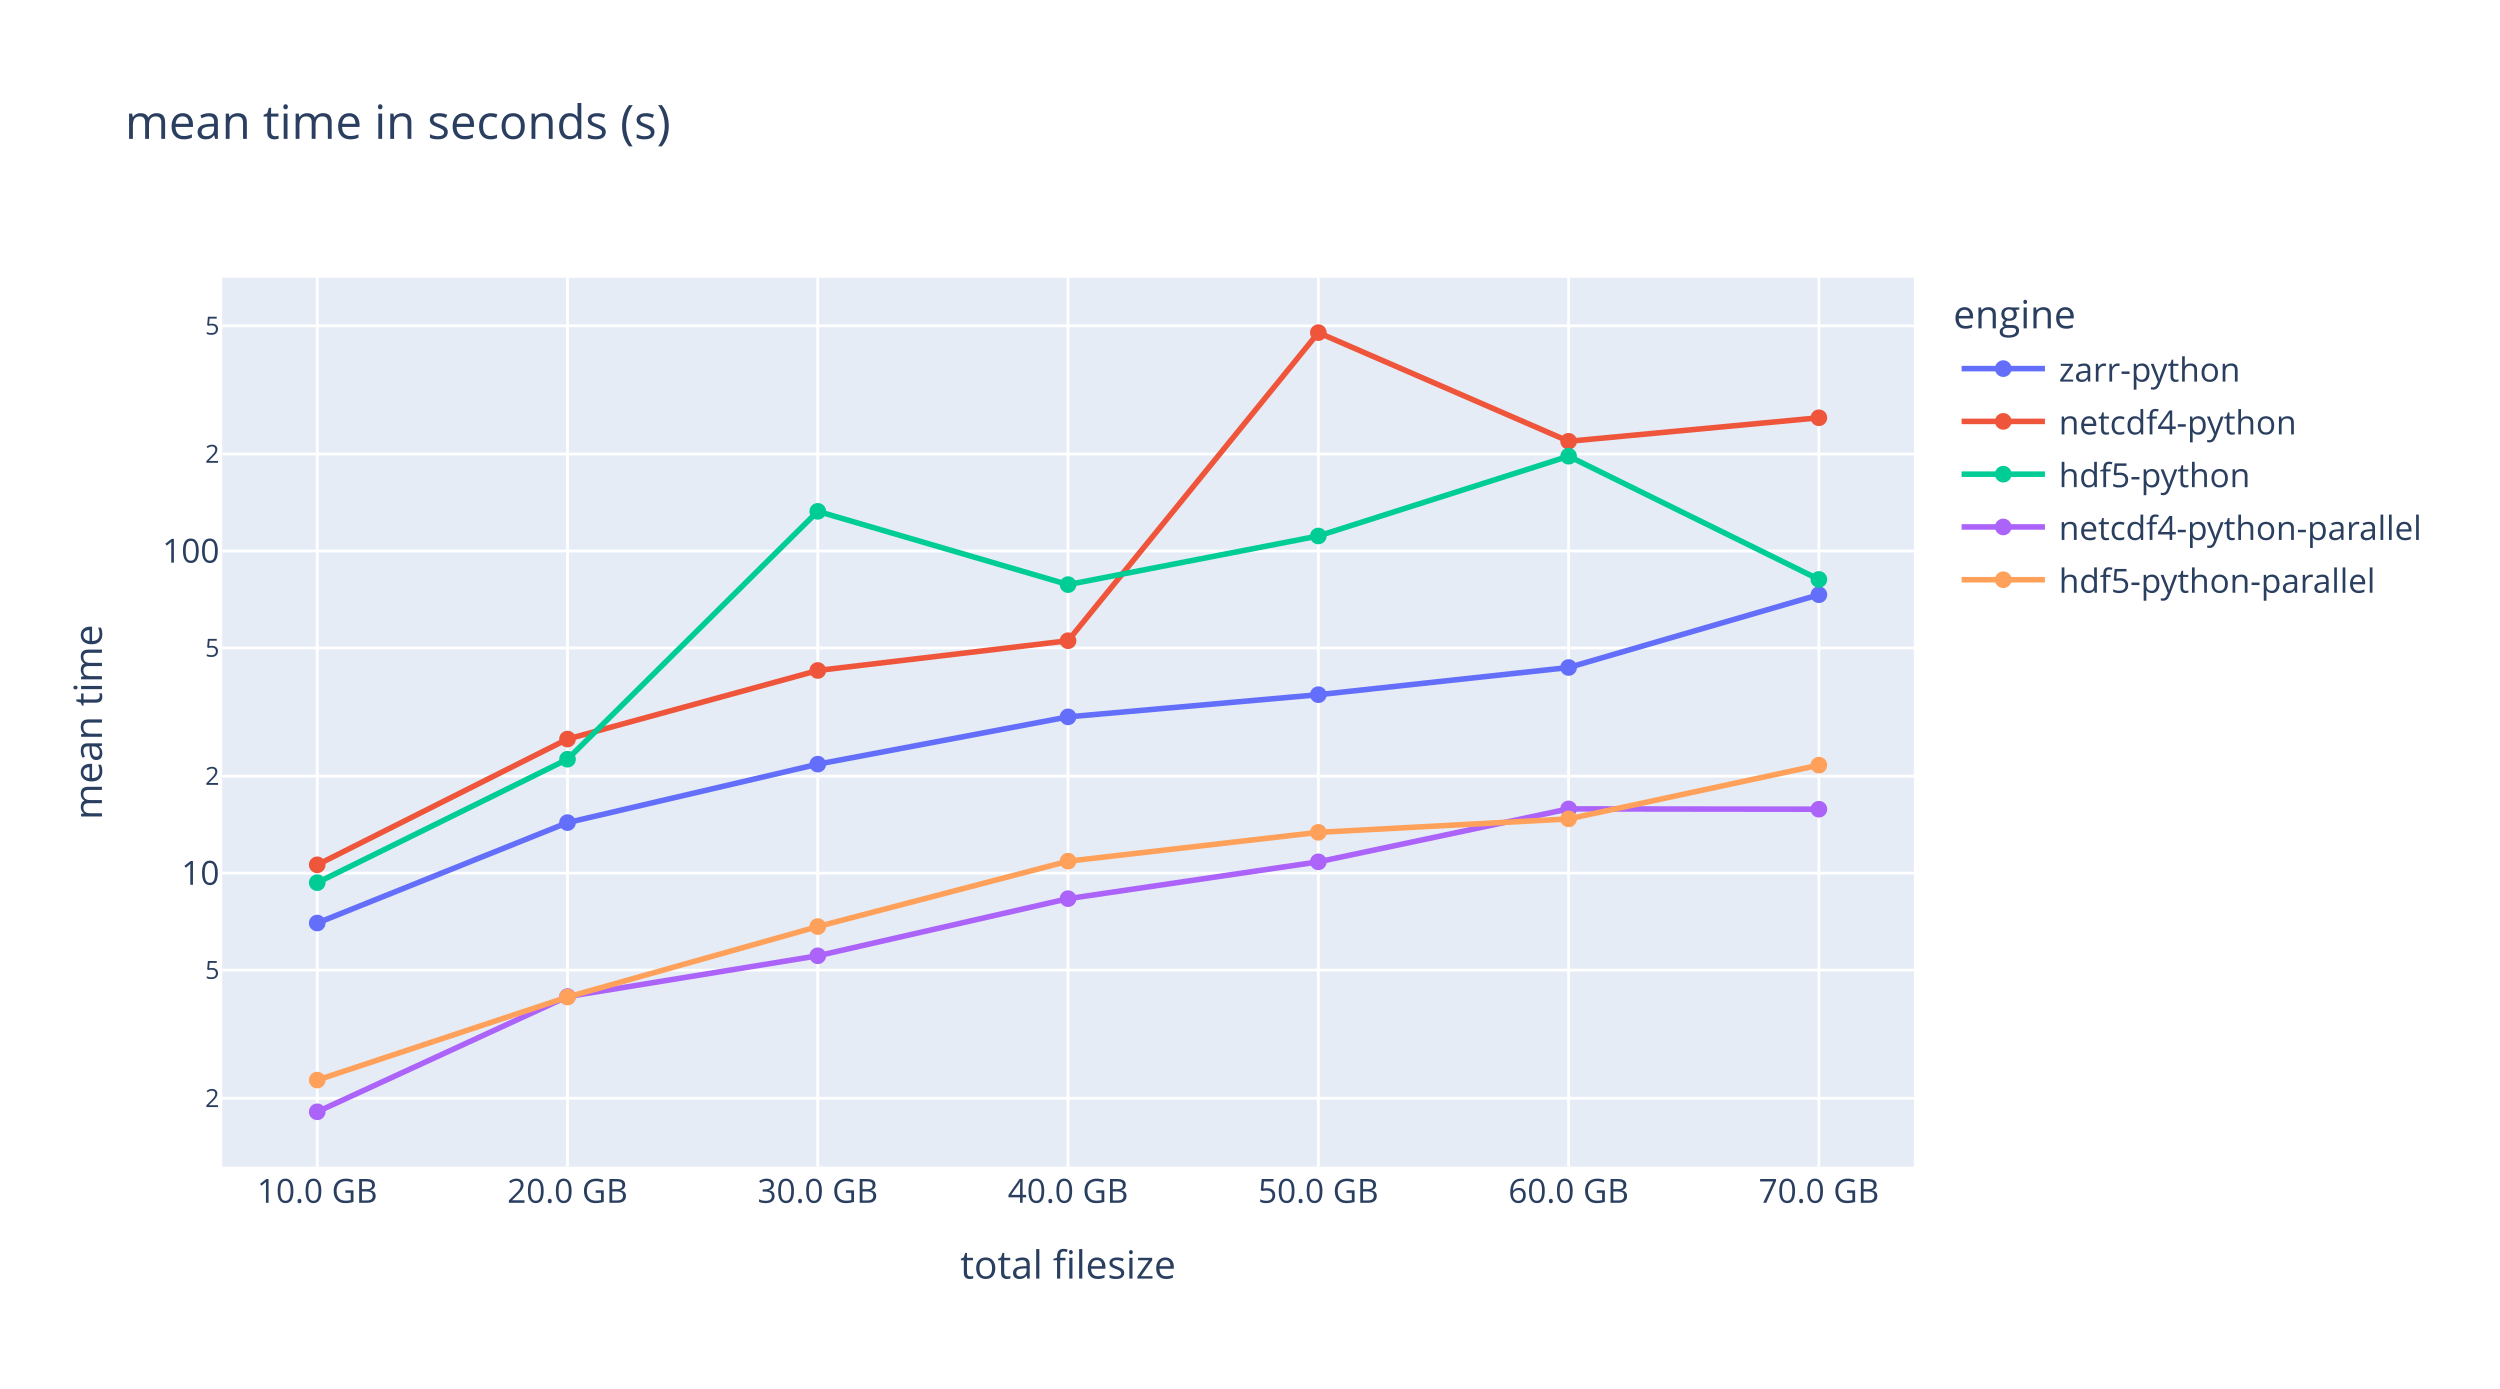
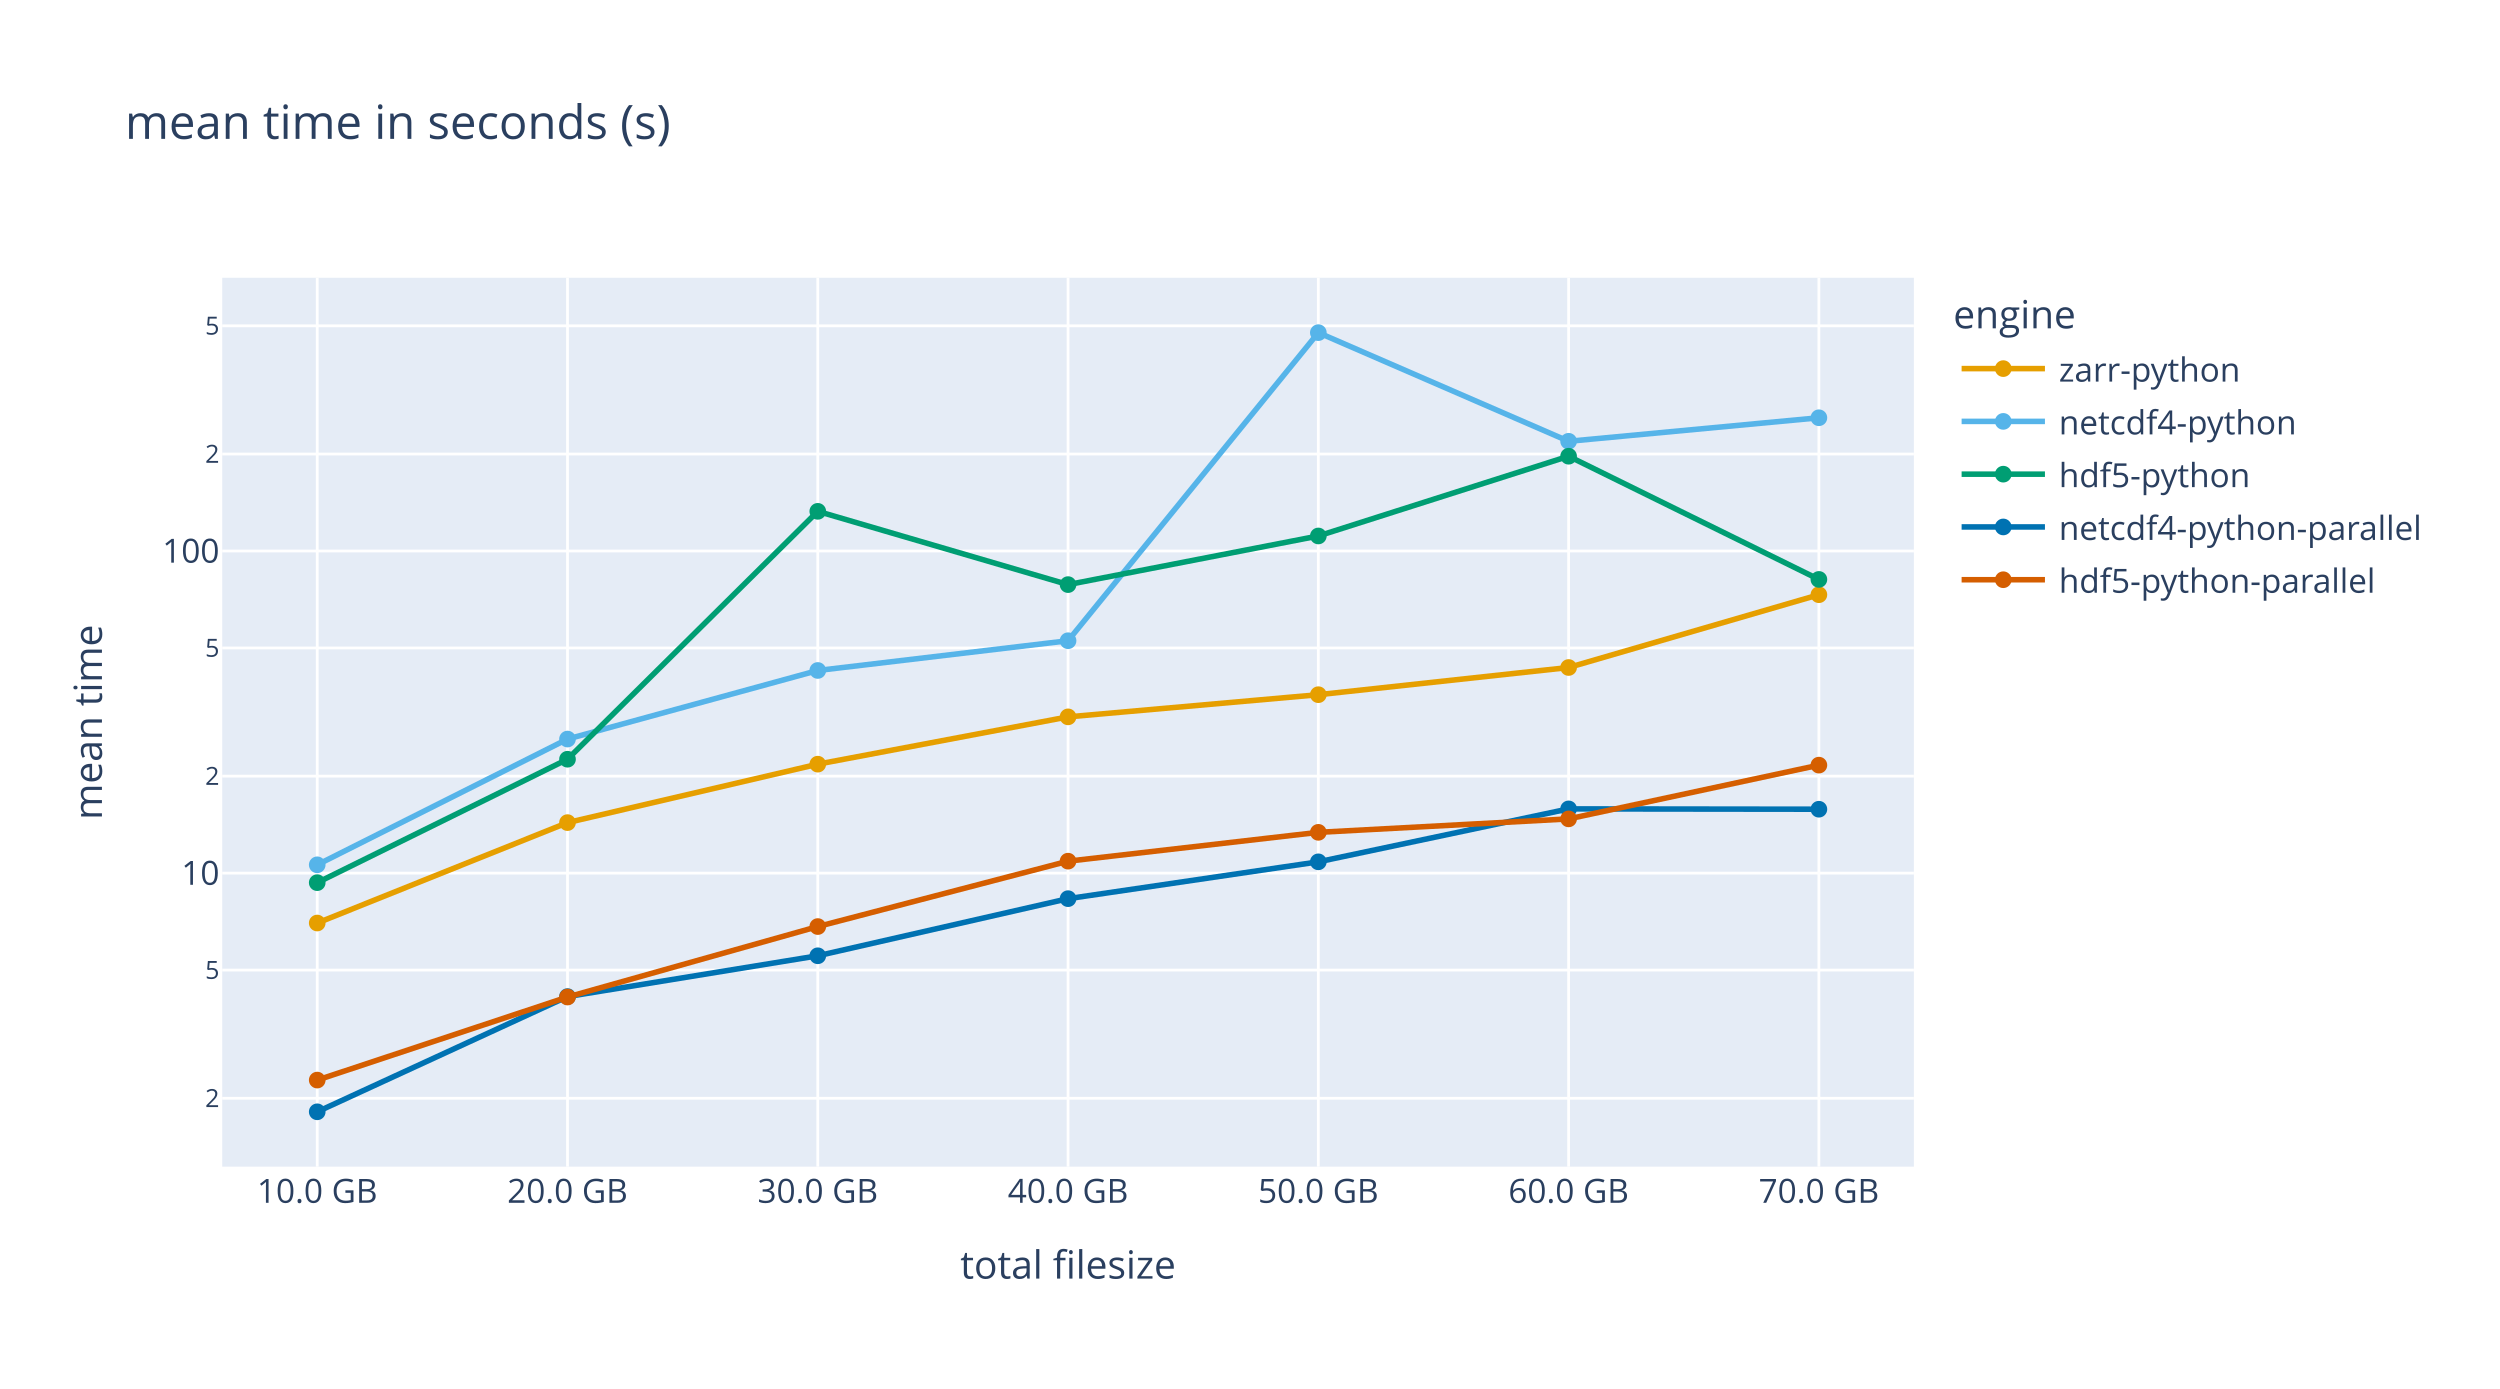
<svg xmlns="http://www.w3.org/2000/svg" class="main-svg" width="900" height="500" style="" viewBox="0 0 900 500">
  <rect x="0" y="0" width="900" height="500" style="fill: rgb(255, 255, 255); fill-opacity: 1;" />
-   <defs id="defs-25619c">
+   <defs id="defs-abe9ab">
    <g class="clips">
-       <clipPath id="clip25619cxyplot" class="plotclip">
+       <clipPath id="clipabe9abxyplot" class="plotclip">
        <rect width="609" height="320" />
      </clipPath>
-       <clipPath class="axesclip" id="clip25619cx">
+       <clipPath class="axesclip" id="clipabe9abx">
        <rect x="80" y="0" width="609" height="500" />
      </clipPath>
-       <clipPath class="axesclip" id="clip25619cy">
+       <clipPath class="axesclip" id="clipabe9aby">
        <rect x="0" y="100" width="900" height="320" />
      </clipPath>
-       <clipPath class="axesclip" id="clip25619cxy">
+       <clipPath class="axesclip" id="clipabe9abxy">
        <rect x="80" y="100" width="609" height="320" />
      </clipPath>
    </g>
    <g class="gradients" />
    <g class="patterns" />
  </defs>
  <g class="bglayer">
    <rect class="bg" x="80" y="100" width="609" height="320" style="fill: rgb(229, 236, 246); fill-opacity: 1; stroke-width: 0;" />
  </g>
  <g class="layer-below">
    <g class="imagelayer" />
    <g class="shapelayer" />
  </g>
  <g class="cartesianlayer">
    <g class="subplot xy">
      <g class="layer-subplot">
        <g class="shapelayer" />
        <g class="imagelayer" />
      </g>
      <g class="minor-gridlayer">
        <g class="x" />
        <g class="y" />
      </g>
      <g class="gridlayer">
        <g class="x">
          <path class="xgrid crisp" transform="translate(114.2,0)" d="M0,100v320" style="stroke: rgb(255, 255, 255); stroke-opacity: 1; stroke-width: 1px;" />
          <path class="xgrid crisp" transform="translate(204.3,0)" d="M0,100v320" style="stroke: rgb(255, 255, 255); stroke-opacity: 1; stroke-width: 1px;" />
          <path class="xgrid crisp" transform="translate(294.4,0)" d="M0,100v320" style="stroke: rgb(255, 255, 255); stroke-opacity: 1; stroke-width: 1px;" />
          <path class="xgrid crisp" transform="translate(384.5,0)" d="M0,100v320" style="stroke: rgb(255, 255, 255); stroke-opacity: 1; stroke-width: 1px;" />
          <path class="xgrid crisp" transform="translate(474.6,0)" d="M0,100v320" style="stroke: rgb(255, 255, 255); stroke-opacity: 1; stroke-width: 1px;" />
          <path class="xgrid crisp" transform="translate(564.7,0)" d="M0,100v320" style="stroke: rgb(255, 255, 255); stroke-opacity: 1; stroke-width: 1px;" />
          <path class="xgrid crisp" transform="translate(654.8,0)" d="M0,100v320" style="stroke: rgb(255, 255, 255); stroke-opacity: 1; stroke-width: 1px;" />
        </g>
        <g class="y">
          <path class="ygrid crisp" transform="translate(0,395.38)" d="M80,0h609" style="stroke: rgb(255, 255, 255); stroke-opacity: 1; stroke-width: 1px;" />
          <path class="ygrid crisp" transform="translate(0,349.23)" d="M80,0h609" style="stroke: rgb(255, 255, 255); stroke-opacity: 1; stroke-width: 1px;" />
          <path class="ygrid crisp" transform="translate(0,314.32)" d="M80,0h609" style="stroke: rgb(255, 255, 255); stroke-opacity: 1; stroke-width: 1px;" />
          <path class="ygrid crisp" transform="translate(0,279.41)" d="M80,0h609" style="stroke: rgb(255, 255, 255); stroke-opacity: 1; stroke-width: 1px;" />
          <path class="ygrid crisp" transform="translate(0,233.27)" d="M80,0h609" style="stroke: rgb(255, 255, 255); stroke-opacity: 1; stroke-width: 1px;" />
          <path class="ygrid crisp" transform="translate(0,198.36)" d="M80,0h609" style="stroke: rgb(255, 255, 255); stroke-opacity: 1; stroke-width: 1px;" />
          <path class="ygrid crisp" transform="translate(0,163.45)" d="M80,0h609" style="stroke: rgb(255, 255, 255); stroke-opacity: 1; stroke-width: 1px;" />
          <path class="ygrid crisp" transform="translate(0,117.3)" d="M80,0h609" style="stroke: rgb(255, 255, 255); stroke-opacity: 1; stroke-width: 1px;" />
        </g>
      </g>
      <g class="zerolinelayer" />
      <g class="layer-between">
        <g class="shapelayer" />
        <g class="imagelayer" />
      </g>
      <path class="xlines-below" />
      <path class="ylines-below" />
      <g class="overlines-below" />
      <g class="xaxislayer-below" />
      <g class="yaxislayer-below" />
      <g class="overaxes-below" />
      <g class="overplot">
-         <g class="xy" transform="translate(80,100)" clip-path="url(#clip25619cxyplot)">
+         <g class="xy" transform="translate(80,100)" clip-path="url(#clipabe9abxyplot)">
          <g class="scatterlayer mlayer">
-             <g class="trace scatter trace38edaf" style="stroke-miterlimit: 2; opacity: 1;">
-               <g class="fills" />
-               <g class="errorbars" />
-               <g class="lines">
-                 <path class="js-line" d="M34.2,232.29L124.3,196.14L214.4,175.1L304.5,158.07L394.6,150.09L484.7,140.3L574.8,114.1" style="vector-effect: none; fill: none; stroke: rgb(99, 110, 250); stroke-opacity: 1; stroke-width: 2px; opacity: 1;" />
-               </g>
-               <g class="points">
-                 <path class="point plotly-customdata" transform="translate(34.2,232.29)" d="M3,0A3,3 0 1,1 0,-3A3,3 0 0,1 3,0Z" style="opacity: 1; stroke-width: 0px; fill: rgb(99, 110, 250); fill-opacity: 1;" />
-                 <path class="point plotly-customdata" transform="translate(124.3,196.14)" d="M3,0A3,3 0 1,1 0,-3A3,3 0 0,1 3,0Z" style="opacity: 1; stroke-width: 0px; fill: rgb(99, 110, 250); fill-opacity: 1;" />
-                 <path class="point plotly-customdata" transform="translate(214.4,175.1)" d="M3,0A3,3 0 1,1 0,-3A3,3 0 0,1 3,0Z" style="opacity: 1; stroke-width: 0px; fill: rgb(99, 110, 250); fill-opacity: 1;" />
-                 <path class="point plotly-customdata" transform="translate(304.5,158.07)" d="M3,0A3,3 0 1,1 0,-3A3,3 0 0,1 3,0Z" style="opacity: 1; stroke-width: 0px; fill: rgb(99, 110, 250); fill-opacity: 1;" />
-                 <path class="point plotly-customdata" transform="translate(394.6,150.09)" d="M3,0A3,3 0 1,1 0,-3A3,3 0 0,1 3,0Z" style="opacity: 1; stroke-width: 0px; fill: rgb(99, 110, 250); fill-opacity: 1;" />
-                 <path class="point plotly-customdata" transform="translate(484.7,140.3)" d="M3,0A3,3 0 1,1 0,-3A3,3 0 0,1 3,0Z" style="opacity: 1; stroke-width: 0px; fill: rgb(99, 110, 250); fill-opacity: 1;" />
-                 <path class="point plotly-customdata" transform="translate(574.8,114.1)" d="M3,0A3,3 0 1,1 0,-3A3,3 0 0,1 3,0Z" style="opacity: 1; stroke-width: 0px; fill: rgb(99, 110, 250); fill-opacity: 1;" />
-               </g>
-               <g class="text" />
-             </g>
-             <g class="trace scatter trace89005c" style="stroke-miterlimit: 2; opacity: 1;">
-               <g class="fills" />
-               <g class="errorbars" />
-               <g class="lines">
-                 <path class="js-line" d="M34.2,211.33L124.3,166.06L214.4,141.37L304.5,130.66L394.6,19.75L484.7,58.86L574.8,50.39" style="vector-effect: none; fill: none; stroke: rgb(239, 85, 59); stroke-opacity: 1; stroke-width: 2px; opacity: 1;" />
-               </g>
-               <g class="points">
-                 <path class="point plotly-customdata" transform="translate(34.2,211.33)" d="M3,0A3,3 0 1,1 0,-3A3,3 0 0,1 3,0Z" style="opacity: 1; stroke-width: 0px; fill: rgb(239, 85, 59); fill-opacity: 1;" />
-                 <path class="point plotly-customdata" transform="translate(124.3,166.06)" d="M3,0A3,3 0 1,1 0,-3A3,3 0 0,1 3,0Z" style="opacity: 1; stroke-width: 0px; fill: rgb(239, 85, 59); fill-opacity: 1;" />
-                 <path class="point plotly-customdata" transform="translate(214.4,141.37)" d="M3,0A3,3 0 1,1 0,-3A3,3 0 0,1 3,0Z" style="opacity: 1; stroke-width: 0px; fill: rgb(239, 85, 59); fill-opacity: 1;" />
-                 <path class="point plotly-customdata" transform="translate(304.5,130.66)" d="M3,0A3,3 0 1,1 0,-3A3,3 0 0,1 3,0Z" style="opacity: 1; stroke-width: 0px; fill: rgb(239, 85, 59); fill-opacity: 1;" />
-                 <path class="point plotly-customdata" transform="translate(394.6,19.75)" d="M3,0A3,3 0 1,1 0,-3A3,3 0 0,1 3,0Z" style="opacity: 1; stroke-width: 0px; fill: rgb(239, 85, 59); fill-opacity: 1;" />
-                 <path class="point plotly-customdata" transform="translate(484.7,58.86)" d="M3,0A3,3 0 1,1 0,-3A3,3 0 0,1 3,0Z" style="opacity: 1; stroke-width: 0px; fill: rgb(239, 85, 59); fill-opacity: 1;" />
-                 <path class="point plotly-customdata" transform="translate(574.8,50.39)" d="M3,0A3,3 0 1,1 0,-3A3,3 0 0,1 3,0Z" style="opacity: 1; stroke-width: 0px; fill: rgb(239, 85, 59); fill-opacity: 1;" />
-               </g>
-               <g class="text" />
-             </g>
-             <g class="trace scatter trace88130b" style="stroke-miterlimit: 2; opacity: 1;">
-               <g class="fills" />
-               <g class="errorbars" />
-               <g class="lines">
-                 <path class="js-line" d="M34.2,217.76L124.3,173.32L214.4,84.08L304.5,110.46L394.6,92.95L484.7,64.24L574.8,108.59" style="vector-effect: none; fill: none; stroke: rgb(0, 204, 150); stroke-opacity: 1; stroke-width: 2px; opacity: 1;" />
-               </g>
-               <g class="points">
-                 <path class="point plotly-customdata" transform="translate(34.2,217.76)" d="M3,0A3,3 0 1,1 0,-3A3,3 0 0,1 3,0Z" style="opacity: 1; stroke-width: 0px; fill: rgb(0, 204, 150); fill-opacity: 1;" />
-                 <path class="point plotly-customdata" transform="translate(124.3,173.32)" d="M3,0A3,3 0 1,1 0,-3A3,3 0 0,1 3,0Z" style="opacity: 1; stroke-width: 0px; fill: rgb(0, 204, 150); fill-opacity: 1;" />
-                 <path class="point plotly-customdata" transform="translate(214.4,84.08)" d="M3,0A3,3 0 1,1 0,-3A3,3 0 0,1 3,0Z" style="opacity: 1; stroke-width: 0px; fill: rgb(0, 204, 150); fill-opacity: 1;" />
-                 <path class="point plotly-customdata" transform="translate(304.5,110.46)" d="M3,0A3,3 0 1,1 0,-3A3,3 0 0,1 3,0Z" style="opacity: 1; stroke-width: 0px; fill: rgb(0, 204, 150); fill-opacity: 1;" />
-                 <path class="point plotly-customdata" transform="translate(394.6,92.95)" d="M3,0A3,3 0 1,1 0,-3A3,3 0 0,1 3,0Z" style="opacity: 1; stroke-width: 0px; fill: rgb(0, 204, 150); fill-opacity: 1;" />
-                 <path class="point plotly-customdata" transform="translate(484.7,64.24)" d="M3,0A3,3 0 1,1 0,-3A3,3 0 0,1 3,0Z" style="opacity: 1; stroke-width: 0px; fill: rgb(0, 204, 150); fill-opacity: 1;" />
-                 <path class="point plotly-customdata" transform="translate(574.8,108.59)" d="M3,0A3,3 0 1,1 0,-3A3,3 0 0,1 3,0Z" style="opacity: 1; stroke-width: 0px; fill: rgb(0, 204, 150); fill-opacity: 1;" />
-               </g>
-               <g class="text" />
-             </g>
-             <g class="trace scatter trace26de84" style="stroke-miterlimit: 2; opacity: 1;">
-               <g class="fills" />
-               <g class="errorbars" />
-               <g class="lines">
-                 <path class="js-line" d="M34.2,300.25L124.3,258.77L214.4,244.08L304.5,223.52L394.6,210.26L484.7,191.2L574.8,191.32" style="vector-effect: none; fill: none; stroke: rgb(171, 99, 250); stroke-opacity: 1; stroke-width: 2px; opacity: 1;" />
-               </g>
-               <g class="points">
-                 <path class="point plotly-customdata" transform="translate(34.2,300.25)" d="M3,0A3,3 0 1,1 0,-3A3,3 0 0,1 3,0Z" style="opacity: 1; stroke-width: 0px; fill: rgb(171, 99, 250); fill-opacity: 1;" />
-                 <path class="point plotly-customdata" transform="translate(124.3,258.77)" d="M3,0A3,3 0 1,1 0,-3A3,3 0 0,1 3,0Z" style="opacity: 1; stroke-width: 0px; fill: rgb(171, 99, 250); fill-opacity: 1;" />
-                 <path class="point plotly-customdata" transform="translate(214.4,244.08)" d="M3,0A3,3 0 1,1 0,-3A3,3 0 0,1 3,0Z" style="opacity: 1; stroke-width: 0px; fill: rgb(171, 99, 250); fill-opacity: 1;" />
-                 <path class="point plotly-customdata" transform="translate(304.5,223.52)" d="M3,0A3,3 0 1,1 0,-3A3,3 0 0,1 3,0Z" style="opacity: 1; stroke-width: 0px; fill: rgb(171, 99, 250); fill-opacity: 1;" />
-                 <path class="point plotly-customdata" transform="translate(394.6,210.26)" d="M3,0A3,3 0 1,1 0,-3A3,3 0 0,1 3,0Z" style="opacity: 1; stroke-width: 0px; fill: rgb(171, 99, 250); fill-opacity: 1;" />
-                 <path class="point plotly-customdata" transform="translate(484.7,191.2)" d="M3,0A3,3 0 1,1 0,-3A3,3 0 0,1 3,0Z" style="opacity: 1; stroke-width: 0px; fill: rgb(171, 99, 250); fill-opacity: 1;" />
-                 <path class="point plotly-customdata" transform="translate(574.8,191.32)" d="M3,0A3,3 0 1,1 0,-3A3,3 0 0,1 3,0Z" style="opacity: 1; stroke-width: 0px; fill: rgb(171, 99, 250); fill-opacity: 1;" />
-               </g>
-               <g class="text" />
-             </g>
-             <g class="trace scatter tracef79dac" style="stroke-miterlimit: 2; opacity: 1;">
-               <g class="fills" />
-               <g class="errorbars" />
-               <g class="lines">
-                 <path class="js-line" d="M34.2,288.83L124.3,258.93L214.4,233.56L304.5,210.02L394.6,199.64L484.7,194.8L574.8,175.45" style="vector-effect: none; fill: none; stroke: rgb(255, 161, 90); stroke-opacity: 1; stroke-width: 2px; opacity: 1;" />
-               </g>
-               <g class="points">
-                 <path class="point plotly-customdata" transform="translate(34.2,288.83)" d="M3,0A3,3 0 1,1 0,-3A3,3 0 0,1 3,0Z" style="opacity: 1; stroke-width: 0px; fill: rgb(255, 161, 90); fill-opacity: 1;" />
-                 <path class="point plotly-customdata" transform="translate(124.3,258.93)" d="M3,0A3,3 0 1,1 0,-3A3,3 0 0,1 3,0Z" style="opacity: 1; stroke-width: 0px; fill: rgb(255, 161, 90); fill-opacity: 1;" />
-                 <path class="point plotly-customdata" transform="translate(214.4,233.56)" d="M3,0A3,3 0 1,1 0,-3A3,3 0 0,1 3,0Z" style="opacity: 1; stroke-width: 0px; fill: rgb(255, 161, 90); fill-opacity: 1;" />
-                 <path class="point plotly-customdata" transform="translate(304.5,210.02)" d="M3,0A3,3 0 1,1 0,-3A3,3 0 0,1 3,0Z" style="opacity: 1; stroke-width: 0px; fill: rgb(255, 161, 90); fill-opacity: 1;" />
-                 <path class="point plotly-customdata" transform="translate(394.6,199.64)" d="M3,0A3,3 0 1,1 0,-3A3,3 0 0,1 3,0Z" style="opacity: 1; stroke-width: 0px; fill: rgb(255, 161, 90); fill-opacity: 1;" />
-                 <path class="point plotly-customdata" transform="translate(484.7,194.8)" d="M3,0A3,3 0 1,1 0,-3A3,3 0 0,1 3,0Z" style="opacity: 1; stroke-width: 0px; fill: rgb(255, 161, 90); fill-opacity: 1;" />
-                 <path class="point plotly-customdata" transform="translate(574.8,175.45)" d="M3,0A3,3 0 1,1 0,-3A3,3 0 0,1 3,0Z" style="opacity: 1; stroke-width: 0px; fill: rgb(255, 161, 90); fill-opacity: 1;" />
+             <g class="trace scatter trace040eac" style="stroke-miterlimit: 2; opacity: 1;">
+               <g class="fills" />
+               <g class="errorbars" />
+               <g class="lines">
+                 <path class="js-line" d="M34.2,232.29L124.3,196.14L214.4,175.1L304.5,158.07L394.6,150.09L484.7,140.3L574.8,114.1" style="vector-effect: none; fill: none; stroke: rgb(230, 159, 0); stroke-opacity: 1; stroke-width: 2px; opacity: 1;" />
+               </g>
+               <g class="points">
+                 <path class="point plotly-customdata" transform="translate(34.2,232.29)" d="M3,0A3,3 0 1,1 0,-3A3,3 0 0,1 3,0Z" style="opacity: 1; stroke-width: 0px; fill: rgb(230, 159, 0); fill-opacity: 1;" />
+                 <path class="point plotly-customdata" transform="translate(124.3,196.14)" d="M3,0A3,3 0 1,1 0,-3A3,3 0 0,1 3,0Z" style="opacity: 1; stroke-width: 0px; fill: rgb(230, 159, 0); fill-opacity: 1;" />
+                 <path class="point plotly-customdata" transform="translate(214.4,175.1)" d="M3,0A3,3 0 1,1 0,-3A3,3 0 0,1 3,0Z" style="opacity: 1; stroke-width: 0px; fill: rgb(230, 159, 0); fill-opacity: 1;" />
+                 <path class="point plotly-customdata" transform="translate(304.5,158.07)" d="M3,0A3,3 0 1,1 0,-3A3,3 0 0,1 3,0Z" style="opacity: 1; stroke-width: 0px; fill: rgb(230, 159, 0); fill-opacity: 1;" />
+                 <path class="point plotly-customdata" transform="translate(394.6,150.09)" d="M3,0A3,3 0 1,1 0,-3A3,3 0 0,1 3,0Z" style="opacity: 1; stroke-width: 0px; fill: rgb(230, 159, 0); fill-opacity: 1;" />
+                 <path class="point plotly-customdata" transform="translate(484.7,140.3)" d="M3,0A3,3 0 1,1 0,-3A3,3 0 0,1 3,0Z" style="opacity: 1; stroke-width: 0px; fill: rgb(230, 159, 0); fill-opacity: 1;" />
+                 <path class="point plotly-customdata" transform="translate(574.8,114.1)" d="M3,0A3,3 0 1,1 0,-3A3,3 0 0,1 3,0Z" style="opacity: 1; stroke-width: 0px; fill: rgb(230, 159, 0); fill-opacity: 1;" />
+               </g>
+               <g class="text" />
+             </g>
+             <g class="trace scatter trace663113" style="stroke-miterlimit: 2; opacity: 1;">
+               <g class="fills" />
+               <g class="errorbars" />
+               <g class="lines">
+                 <path class="js-line" d="M34.2,211.33L124.3,166.06L214.4,141.37L304.5,130.66L394.6,19.75L484.7,58.86L574.8,50.39" style="vector-effect: none; fill: none; stroke: rgb(86, 180, 233); stroke-opacity: 1; stroke-width: 2px; opacity: 1;" />
+               </g>
+               <g class="points">
+                 <path class="point plotly-customdata" transform="translate(34.2,211.33)" d="M3,0A3,3 0 1,1 0,-3A3,3 0 0,1 3,0Z" style="opacity: 1; stroke-width: 0px; fill: rgb(86, 180, 233); fill-opacity: 1;" />
+                 <path class="point plotly-customdata" transform="translate(124.3,166.06)" d="M3,0A3,3 0 1,1 0,-3A3,3 0 0,1 3,0Z" style="opacity: 1; stroke-width: 0px; fill: rgb(86, 180, 233); fill-opacity: 1;" />
+                 <path class="point plotly-customdata" transform="translate(214.4,141.37)" d="M3,0A3,3 0 1,1 0,-3A3,3 0 0,1 3,0Z" style="opacity: 1; stroke-width: 0px; fill: rgb(86, 180, 233); fill-opacity: 1;" />
+                 <path class="point plotly-customdata" transform="translate(304.5,130.66)" d="M3,0A3,3 0 1,1 0,-3A3,3 0 0,1 3,0Z" style="opacity: 1; stroke-width: 0px; fill: rgb(86, 180, 233); fill-opacity: 1;" />
+                 <path class="point plotly-customdata" transform="translate(394.6,19.75)" d="M3,0A3,3 0 1,1 0,-3A3,3 0 0,1 3,0Z" style="opacity: 1; stroke-width: 0px; fill: rgb(86, 180, 233); fill-opacity: 1;" />
+                 <path class="point plotly-customdata" transform="translate(484.7,58.86)" d="M3,0A3,3 0 1,1 0,-3A3,3 0 0,1 3,0Z" style="opacity: 1; stroke-width: 0px; fill: rgb(86, 180, 233); fill-opacity: 1;" />
+                 <path class="point plotly-customdata" transform="translate(574.8,50.39)" d="M3,0A3,3 0 1,1 0,-3A3,3 0 0,1 3,0Z" style="opacity: 1; stroke-width: 0px; fill: rgb(86, 180, 233); fill-opacity: 1;" />
+               </g>
+               <g class="text" />
+             </g>
+             <g class="trace scatter traceb4f304" style="stroke-miterlimit: 2; opacity: 1;">
+               <g class="fills" />
+               <g class="errorbars" />
+               <g class="lines">
+                 <path class="js-line" d="M34.2,217.76L124.3,173.32L214.4,84.08L304.5,110.46L394.6,92.95L484.7,64.24L574.8,108.59" style="vector-effect: none; fill: none; stroke: rgb(0, 158, 115); stroke-opacity: 1; stroke-width: 2px; opacity: 1;" />
+               </g>
+               <g class="points">
+                 <path class="point plotly-customdata" transform="translate(34.2,217.76)" d="M3,0A3,3 0 1,1 0,-3A3,3 0 0,1 3,0Z" style="opacity: 1; stroke-width: 0px; fill: rgb(0, 158, 115); fill-opacity: 1;" />
+                 <path class="point plotly-customdata" transform="translate(124.3,173.32)" d="M3,0A3,3 0 1,1 0,-3A3,3 0 0,1 3,0Z" style="opacity: 1; stroke-width: 0px; fill: rgb(0, 158, 115); fill-opacity: 1;" />
+                 <path class="point plotly-customdata" transform="translate(214.4,84.08)" d="M3,0A3,3 0 1,1 0,-3A3,3 0 0,1 3,0Z" style="opacity: 1; stroke-width: 0px; fill: rgb(0, 158, 115); fill-opacity: 1;" />
+                 <path class="point plotly-customdata" transform="translate(304.5,110.46)" d="M3,0A3,3 0 1,1 0,-3A3,3 0 0,1 3,0Z" style="opacity: 1; stroke-width: 0px; fill: rgb(0, 158, 115); fill-opacity: 1;" />
+                 <path class="point plotly-customdata" transform="translate(394.6,92.95)" d="M3,0A3,3 0 1,1 0,-3A3,3 0 0,1 3,0Z" style="opacity: 1; stroke-width: 0px; fill: rgb(0, 158, 115); fill-opacity: 1;" />
+                 <path class="point plotly-customdata" transform="translate(484.7,64.24)" d="M3,0A3,3 0 1,1 0,-3A3,3 0 0,1 3,0Z" style="opacity: 1; stroke-width: 0px; fill: rgb(0, 158, 115); fill-opacity: 1;" />
+                 <path class="point plotly-customdata" transform="translate(574.8,108.59)" d="M3,0A3,3 0 1,1 0,-3A3,3 0 0,1 3,0Z" style="opacity: 1; stroke-width: 0px; fill: rgb(0, 158, 115); fill-opacity: 1;" />
+               </g>
+               <g class="text" />
+             </g>
+             <g class="trace scatter tracea96703" style="stroke-miterlimit: 2; opacity: 1;">
+               <g class="fills" />
+               <g class="errorbars" />
+               <g class="lines">
+                 <path class="js-line" d="M34.2,300.25L124.3,258.77L214.4,244.08L304.5,223.52L394.6,210.26L484.7,191.2L574.8,191.32" style="vector-effect: none; fill: none; stroke: rgb(0, 114, 178); stroke-opacity: 1; stroke-width: 2px; opacity: 1;" />
+               </g>
+               <g class="points">
+                 <path class="point plotly-customdata" transform="translate(34.2,300.25)" d="M3,0A3,3 0 1,1 0,-3A3,3 0 0,1 3,0Z" style="opacity: 1; stroke-width: 0px; fill: rgb(0, 114, 178); fill-opacity: 1;" />
+                 <path class="point plotly-customdata" transform="translate(124.3,258.77)" d="M3,0A3,3 0 1,1 0,-3A3,3 0 0,1 3,0Z" style="opacity: 1; stroke-width: 0px; fill: rgb(0, 114, 178); fill-opacity: 1;" />
+                 <path class="point plotly-customdata" transform="translate(214.4,244.08)" d="M3,0A3,3 0 1,1 0,-3A3,3 0 0,1 3,0Z" style="opacity: 1; stroke-width: 0px; fill: rgb(0, 114, 178); fill-opacity: 1;" />
+                 <path class="point plotly-customdata" transform="translate(304.5,223.52)" d="M3,0A3,3 0 1,1 0,-3A3,3 0 0,1 3,0Z" style="opacity: 1; stroke-width: 0px; fill: rgb(0, 114, 178); fill-opacity: 1;" />
+                 <path class="point plotly-customdata" transform="translate(394.6,210.26)" d="M3,0A3,3 0 1,1 0,-3A3,3 0 0,1 3,0Z" style="opacity: 1; stroke-width: 0px; fill: rgb(0, 114, 178); fill-opacity: 1;" />
+                 <path class="point plotly-customdata" transform="translate(484.7,191.2)" d="M3,0A3,3 0 1,1 0,-3A3,3 0 0,1 3,0Z" style="opacity: 1; stroke-width: 0px; fill: rgb(0, 114, 178); fill-opacity: 1;" />
+                 <path class="point plotly-customdata" transform="translate(574.8,191.32)" d="M3,0A3,3 0 1,1 0,-3A3,3 0 0,1 3,0Z" style="opacity: 1; stroke-width: 0px; fill: rgb(0, 114, 178); fill-opacity: 1;" />
+               </g>
+               <g class="text" />
+             </g>
+             <g class="trace scatter tracea37d3f" style="stroke-miterlimit: 2; opacity: 1;">
+               <g class="fills" />
+               <g class="errorbars" />
+               <g class="lines">
+                 <path class="js-line" d="M34.2,288.83L124.3,258.93L214.4,233.56L304.5,210.02L394.6,199.64L484.7,194.8L574.8,175.45" style="vector-effect: none; fill: none; stroke: rgb(213, 94, 0); stroke-opacity: 1; stroke-width: 2px; opacity: 1;" />
+               </g>
+               <g class="points">
+                 <path class="point plotly-customdata" transform="translate(34.2,288.83)" d="M3,0A3,3 0 1,1 0,-3A3,3 0 0,1 3,0Z" style="opacity: 1; stroke-width: 0px; fill: rgb(213, 94, 0); fill-opacity: 1;" />
+                 <path class="point plotly-customdata" transform="translate(124.3,258.93)" d="M3,0A3,3 0 1,1 0,-3A3,3 0 0,1 3,0Z" style="opacity: 1; stroke-width: 0px; fill: rgb(213, 94, 0); fill-opacity: 1;" />
+                 <path class="point plotly-customdata" transform="translate(214.4,233.56)" d="M3,0A3,3 0 1,1 0,-3A3,3 0 0,1 3,0Z" style="opacity: 1; stroke-width: 0px; fill: rgb(213, 94, 0); fill-opacity: 1;" />
+                 <path class="point plotly-customdata" transform="translate(304.5,210.02)" d="M3,0A3,3 0 1,1 0,-3A3,3 0 0,1 3,0Z" style="opacity: 1; stroke-width: 0px; fill: rgb(213, 94, 0); fill-opacity: 1;" />
+                 <path class="point plotly-customdata" transform="translate(394.6,199.64)" d="M3,0A3,3 0 1,1 0,-3A3,3 0 0,1 3,0Z" style="opacity: 1; stroke-width: 0px; fill: rgb(213, 94, 0); fill-opacity: 1;" />
+                 <path class="point plotly-customdata" transform="translate(484.7,194.8)" d="M3,0A3,3 0 1,1 0,-3A3,3 0 0,1 3,0Z" style="opacity: 1; stroke-width: 0px; fill: rgb(213, 94, 0); fill-opacity: 1;" />
+                 <path class="point plotly-customdata" transform="translate(574.8,175.45)" d="M3,0A3,3 0 1,1 0,-3A3,3 0 0,1 3,0Z" style="opacity: 1; stroke-width: 0px; fill: rgb(213, 94, 0); fill-opacity: 1;" />
              </g>
              <g class="text" />
            </g>
          </g>
        </g>
      </g>
      <path class="xlines-above crisp" d="M0,0" style="fill: none;" />
      <path class="ylines-above crisp" d="M0,0" style="fill: none;" />
      <g class="overlines-above" />
      <g class="xaxislayer-above">
        <g class="xtick">
          <text text-anchor="middle" x="0" y="433" transform="translate(114.2,0)" style="font-family: 'Open Sans', verdana, arial, sans-serif; font-size: 12px; fill: rgb(42, 63, 95); fill-opacity: 1; white-space: pre; opacity: 1;">10.0 GB</text>
        </g>
        <g class="xtick">
          <text text-anchor="middle" x="0" y="433" transform="translate(204.3,0)" style="font-family: 'Open Sans', verdana, arial, sans-serif; font-size: 12px; fill: rgb(42, 63, 95); fill-opacity: 1; white-space: pre; opacity: 1;">20.0 GB</text>
        </g>
        <g class="xtick">
          <text text-anchor="middle" x="0" y="433" transform="translate(294.4,0)" style="font-family: 'Open Sans', verdana, arial, sans-serif; font-size: 12px; fill: rgb(42, 63, 95); fill-opacity: 1; white-space: pre; opacity: 1;">30.0 GB</text>
        </g>
        <g class="xtick">
          <text text-anchor="middle" x="0" y="433" transform="translate(384.5,0)" style="font-family: 'Open Sans', verdana, arial, sans-serif; font-size: 12px; fill: rgb(42, 63, 95); fill-opacity: 1; white-space: pre; opacity: 1;">40.0 GB</text>
        </g>
        <g class="xtick">
          <text text-anchor="middle" x="0" y="433" transform="translate(474.6,0)" style="font-family: 'Open Sans', verdana, arial, sans-serif; font-size: 12px; fill: rgb(42, 63, 95); fill-opacity: 1; white-space: pre; opacity: 1;">50.0 GB</text>
        </g>
        <g class="xtick">
          <text text-anchor="middle" x="0" y="433" transform="translate(564.7,0)" style="font-family: 'Open Sans', verdana, arial, sans-serif; font-size: 12px; fill: rgb(42, 63, 95); fill-opacity: 1; white-space: pre; opacity: 1;">60.0 GB</text>
        </g>
        <g class="xtick">
          <text text-anchor="middle" x="0" y="433" transform="translate(654.8,0)" style="font-family: 'Open Sans', verdana, arial, sans-serif; font-size: 12px; fill: rgb(42, 63, 95); fill-opacity: 1; white-space: pre; opacity: 1;">70.0 GB</text>
        </g>
      </g>
      <g class="yaxislayer-above">
        <g class="ytick">
          <text text-anchor="end" x="79" y="3.15" transform="translate(0,395.38)" style="font-family: 'Open Sans', verdana, arial, sans-serif; font-size: 9px; fill: rgb(42, 63, 95); fill-opacity: 1; white-space: pre; opacity: 1;">2</text>
        </g>
        <g class="ytick">
          <text text-anchor="end" x="79" y="3.15" style="font-family: 'Open Sans', verdana, arial, sans-serif; font-size: 9px; fill: rgb(42, 63, 95); fill-opacity: 1; white-space: pre; opacity: 1;" transform="translate(0,349.23)">5</text>
        </g>
        <g class="ytick">
          <text text-anchor="end" x="79" y="4.2" style="font-family: 'Open Sans', verdana, arial, sans-serif; font-size: 12px; fill: rgb(42, 63, 95); fill-opacity: 1; white-space: pre; opacity: 1;" transform="translate(0,314.32)">10</text>
        </g>
        <g class="ytick">
          <text text-anchor="end" x="79" y="3.15" style="font-family: 'Open Sans', verdana, arial, sans-serif; font-size: 9px; fill: rgb(42, 63, 95); fill-opacity: 1; white-space: pre; opacity: 1;" transform="translate(0,279.41)">2</text>
        </g>
        <g class="ytick">
          <text text-anchor="end" x="79" y="3.15" style="font-family: 'Open Sans', verdana, arial, sans-serif; font-size: 9px; fill: rgb(42, 63, 95); fill-opacity: 1; white-space: pre; opacity: 1;" transform="translate(0,233.27)">5</text>
        </g>
        <g class="ytick">
          <text text-anchor="end" x="79" y="4.2" style="font-family: 'Open Sans', verdana, arial, sans-serif; font-size: 12px; fill: rgb(42, 63, 95); fill-opacity: 1; white-space: pre; opacity: 1;" transform="translate(0,198.36)">100</text>
        </g>
        <g class="ytick">
          <text text-anchor="end" x="79" y="3.15" style="font-family: 'Open Sans', verdana, arial, sans-serif; font-size: 9px; fill: rgb(42, 63, 95); fill-opacity: 1; white-space: pre; opacity: 1;" transform="translate(0,163.45)">2</text>
        </g>
        <g class="ytick">
          <text text-anchor="end" x="79" y="3.15" style="font-family: 'Open Sans', verdana, arial, sans-serif; font-size: 9px; fill: rgb(42, 63, 95); fill-opacity: 1; white-space: pre; opacity: 1;" transform="translate(0,117.3)">5</text>
        </g>
      </g>
      <g class="overaxes-above" />
    </g>
  </g>
  <g class="polarlayer" />
  <g class="smithlayer" />
  <g class="ternarylayer" />
  <g class="geolayer" />
  <g class="funnelarealayer" />
  <g class="pielayer" />
  <g class="iciclelayer" />
  <g class="treemaplayer" />
  <g class="sunburstlayer" />
  <g class="glimages" />
-   <defs id="topdefs-25619c">
+   <defs id="topdefs-abe9ab">
    <g class="clips" />
-     <clipPath id="legend25619c">
+     <clipPath id="legendabe9ab">
      <rect width="187" height="124" x="0" y="0" />
    </clipPath>
  </defs>
  <g class="layer-above">
    <g class="imagelayer" />
    <g class="shapelayer" />
  </g>
  <g class="infolayer">
    <g class="legend" pointer-events="all" transform="translate(701.18,100)">
-       <rect class="bg" shape-rendering="crispEdges" style="stroke: rgb(68, 68, 68); stroke-opacity: 1; fill: rgb(255, 255, 255); fill-opacity: 1; stroke-width: 0px;" width="187" height="124" x="0" y="0" />
-       <g class="scrollbox" transform="" clip-path="url(#legend25619c)">
+       <rect class="bg" shape-rendering="crispEdges" width="187" height="124" x="0" y="0" style="stroke: rgb(68, 68, 68); stroke-opacity: 1; fill: rgb(255, 255, 255); fill-opacity: 1; stroke-width: 0px;" />
+       <g class="scrollbox" transform="" clip-path="url(#legendabe9ab)">
        <text class="legendtitletext" text-anchor="start" x="2" y="18.2" style="font-family: 'Open Sans', verdana, arial, sans-serif; font-size: 14px; fill: rgb(42, 63, 95); fill-opacity: 1; white-space: pre;">engine</text>
        <g class="groups" transform="">
          <g class="traces" transform="translate(0,32.7)" style="opacity: 1;">
            <text class="legendtext" text-anchor="start" x="40" y="4.68" style="font-family: 'Open Sans', verdana, arial, sans-serif; font-size: 12px; fill: rgb(42, 63, 95); fill-opacity: 1; white-space: pre;">zarr-python</text>
            <g class="layers" style="opacity: 1;">
              <g class="legendfill" />
              <g class="legendlines">
-                 <path class="js-line" d="M5,0h30" style="fill: none; stroke: rgb(99, 110, 250); stroke-opacity: 1; stroke-width: 2px;" />
-               </g>
-               <g class="legendsymbols">
-                 <g class="legendpoints">
-                   <path class="scatterpts" transform="translate(20,0)" d="M3,0A3,3 0 1,1 0,-3A3,3 0 0,1 3,0Z" style="opacity: 1; stroke-width: 0px; fill: rgb(99, 110, 250); fill-opacity: 1;" />
+                 <path class="js-line" d="M5,0h30" style="fill: none; stroke: rgb(230, 159, 0); stroke-opacity: 1; stroke-width: 2px;" />
+               </g>
+               <g class="legendsymbols">
+                 <g class="legendpoints">
+                   <path class="scatterpts" transform="translate(20,0)" d="M3,0A3,3 0 1,1 0,-3A3,3 0 0,1 3,0Z" style="opacity: 1; stroke-width: 0px; fill: rgb(230, 159, 0); fill-opacity: 1;" />
                </g>
              </g>
            </g>
            <rect class="legendtoggle" x="0" y="-9.5" width="181.047" height="19" style="fill: rgb(0, 0, 0); fill-opacity: 0;" />
          </g>
        </g>
        <g class="groups" transform="">
          <g class="traces" transform="translate(0,51.7)" style="opacity: 1;">
            <text class="legendtext" text-anchor="start" x="40" y="4.68" style="font-family: 'Open Sans', verdana, arial, sans-serif; font-size: 12px; fill: rgb(42, 63, 95); fill-opacity: 1; white-space: pre;">netcdf4-python</text>
            <g class="layers" style="opacity: 1;">
              <g class="legendfill" />
              <g class="legendlines">
-                 <path class="js-line" d="M5,0h30" style="fill: none; stroke: rgb(239, 85, 59); stroke-opacity: 1; stroke-width: 2px;" />
-               </g>
-               <g class="legendsymbols">
-                 <g class="legendpoints">
-                   <path class="scatterpts" transform="translate(20,0)" d="M3,0A3,3 0 1,1 0,-3A3,3 0 0,1 3,0Z" style="opacity: 1; stroke-width: 0px; fill: rgb(239, 85, 59); fill-opacity: 1;" />
+                 <path class="js-line" d="M5,0h30" style="fill: none; stroke: rgb(86, 180, 233); stroke-opacity: 1; stroke-width: 2px;" />
+               </g>
+               <g class="legendsymbols">
+                 <g class="legendpoints">
+                   <path class="scatterpts" transform="translate(20,0)" d="M3,0A3,3 0 1,1 0,-3A3,3 0 0,1 3,0Z" style="opacity: 1; stroke-width: 0px; fill: rgb(86, 180, 233); fill-opacity: 1;" />
                </g>
              </g>
            </g>
            <rect class="legendtoggle" x="0" y="-9.5" width="181.047" height="19" style="fill: rgb(0, 0, 0); fill-opacity: 0;" />
          </g>
        </g>
        <g class="groups" transform="">
          <g class="traces" transform="translate(0,70.7)" style="opacity: 1;">
            <text class="legendtext" text-anchor="start" x="40" y="4.68" style="font-family: 'Open Sans', verdana, arial, sans-serif; font-size: 12px; fill: rgb(42, 63, 95); fill-opacity: 1; white-space: pre;">hdf5-python</text>
            <g class="layers" style="opacity: 1;">
              <g class="legendfill" />
              <g class="legendlines">
-                 <path class="js-line" d="M5,0h30" style="fill: none; stroke: rgb(0, 204, 150); stroke-opacity: 1; stroke-width: 2px;" />
-               </g>
-               <g class="legendsymbols">
-                 <g class="legendpoints">
-                   <path class="scatterpts" transform="translate(20,0)" d="M3,0A3,3 0 1,1 0,-3A3,3 0 0,1 3,0Z" style="opacity: 1; stroke-width: 0px; fill: rgb(0, 204, 150); fill-opacity: 1;" />
+                 <path class="js-line" d="M5,0h30" style="fill: none; stroke: rgb(0, 158, 115); stroke-opacity: 1; stroke-width: 2px;" />
+               </g>
+               <g class="legendsymbols">
+                 <g class="legendpoints">
+                   <path class="scatterpts" transform="translate(20,0)" d="M3,0A3,3 0 1,1 0,-3A3,3 0 0,1 3,0Z" style="opacity: 1; stroke-width: 0px; fill: rgb(0, 158, 115); fill-opacity: 1;" />
                </g>
              </g>
            </g>
            <rect class="legendtoggle" x="0" y="-9.5" width="181.047" height="19" style="fill: rgb(0, 0, 0); fill-opacity: 0;" />
          </g>
        </g>
        <g class="groups" transform="">
          <g class="traces" transform="translate(0,89.7)" style="opacity: 1;">
            <text class="legendtext" text-anchor="start" x="40" y="4.68" style="font-family: 'Open Sans', verdana, arial, sans-serif; font-size: 12px; fill: rgb(42, 63, 95); fill-opacity: 1; white-space: pre;">netcdf4-python-parallel</text>
            <g class="layers" style="opacity: 1;">
              <g class="legendfill" />
              <g class="legendlines">
-                 <path class="js-line" d="M5,0h30" style="fill: none; stroke: rgb(171, 99, 250); stroke-opacity: 1; stroke-width: 2px;" />
-               </g>
-               <g class="legendsymbols">
-                 <g class="legendpoints">
-                   <path class="scatterpts" transform="translate(20,0)" d="M3,0A3,3 0 1,1 0,-3A3,3 0 0,1 3,0Z" style="opacity: 1; stroke-width: 0px; fill: rgb(171, 99, 250); fill-opacity: 1;" />
+                 <path class="js-line" d="M5,0h30" style="fill: none; stroke: rgb(0, 114, 178); stroke-opacity: 1; stroke-width: 2px;" />
+               </g>
+               <g class="legendsymbols">
+                 <g class="legendpoints">
+                   <path class="scatterpts" transform="translate(20,0)" d="M3,0A3,3 0 1,1 0,-3A3,3 0 0,1 3,0Z" style="opacity: 1; stroke-width: 0px; fill: rgb(0, 114, 178); fill-opacity: 1;" />
                </g>
              </g>
            </g>
            <rect class="legendtoggle" x="0" y="-9.5" width="181.047" height="19" style="fill: rgb(0, 0, 0); fill-opacity: 0;" />
          </g>
        </g>
        <g class="groups" transform="">
          <g class="traces" transform="translate(0,108.7)" style="opacity: 1;">
            <text class="legendtext" text-anchor="start" x="40" y="4.68" style="font-family: 'Open Sans', verdana, arial, sans-serif; font-size: 12px; fill: rgb(42, 63, 95); fill-opacity: 1; white-space: pre;">hdf5-python-parallel</text>
            <g class="layers" style="opacity: 1;">
              <g class="legendfill" />
              <g class="legendlines">
-                 <path class="js-line" d="M5,0h30" style="fill: none; stroke: rgb(255, 161, 90); stroke-opacity: 1; stroke-width: 2px;" />
-               </g>
-               <g class="legendsymbols">
-                 <g class="legendpoints">
-                   <path class="scatterpts" transform="translate(20,0)" d="M3,0A3,3 0 1,1 0,-3A3,3 0 0,1 3,0Z" style="opacity: 1; stroke-width: 0px; fill: rgb(255, 161, 90); fill-opacity: 1;" />
-                 </g>
-               </g>
-             </g>
-             <rect class="legendtoggle" x="0" y="-9.5" width="181.047" height="19" style="fill: rgb(0, 0, 0); fill-opacity: 0;" />
-           </g>
-         </g>
-       </g>
-       <rect class="scrollbar" rx="20" ry="3" width="0" height="0" style="fill: rgb(128, 139, 164); fill-opacity: 1;" x="0" y="0" />
+                 <path class="js-line" d="M5,0h30" style="fill: none; stroke: rgb(213, 94, 0); stroke-opacity: 1; stroke-width: 2px;" />
+               </g>
+               <g class="legendsymbols">
+                 <g class="legendpoints">
+                   <path class="scatterpts" transform="translate(20,0)" d="M3,0A3,3 0 1,1 0,-3A3,3 0 0,1 3,0Z" style="opacity: 1; stroke-width: 0px; fill: rgb(213, 94, 0); fill-opacity: 1;" />
+                 </g>
+               </g>
+             </g>
+             <rect class="legendtoggle" x="0" y="-9.5" width="181.047" height="19" style="fill: rgb(0, 0, 0); fill-opacity: 0;" />
+           </g>
+         </g>
+       </g>
+       <rect class="scrollbar" rx="20" ry="3" width="0" height="0" x="0" y="0" style="fill: rgb(128, 139, 164); fill-opacity: 1;" />
    </g>
    <g class="g-gtitle">
      <text class="gtitle" x="45" y="50" text-anchor="start" dy="0em" style="opacity: 1; font-family: 'Open Sans', verdana, arial, sans-serif; font-size: 17px; fill: rgb(42, 63, 95); fill-opacity: 1; white-space: pre;">mean time in seconds (s)</text>
    </g>
    <g class="g-xtitle">
      <text class="xtitle" x="384.5" y="460.3" text-anchor="middle" style="opacity: 1; font-family: 'Open Sans', verdana, arial, sans-serif; font-size: 14px; fill: rgb(42, 63, 95); fill-opacity: 1; white-space: pre;">total filesize</text>
    </g>
    <g class="g-ytitle">
      <text class="ytitle" transform="rotate(-90,36.69375,260)" x="36.694" y="260" text-anchor="middle" style="opacity: 1; font-family: 'Open Sans', verdana, arial, sans-serif; font-size: 14px; fill: rgb(42, 63, 95); fill-opacity: 1; white-space: pre;">mean time</text>
    </g>
  </g>
</svg>
